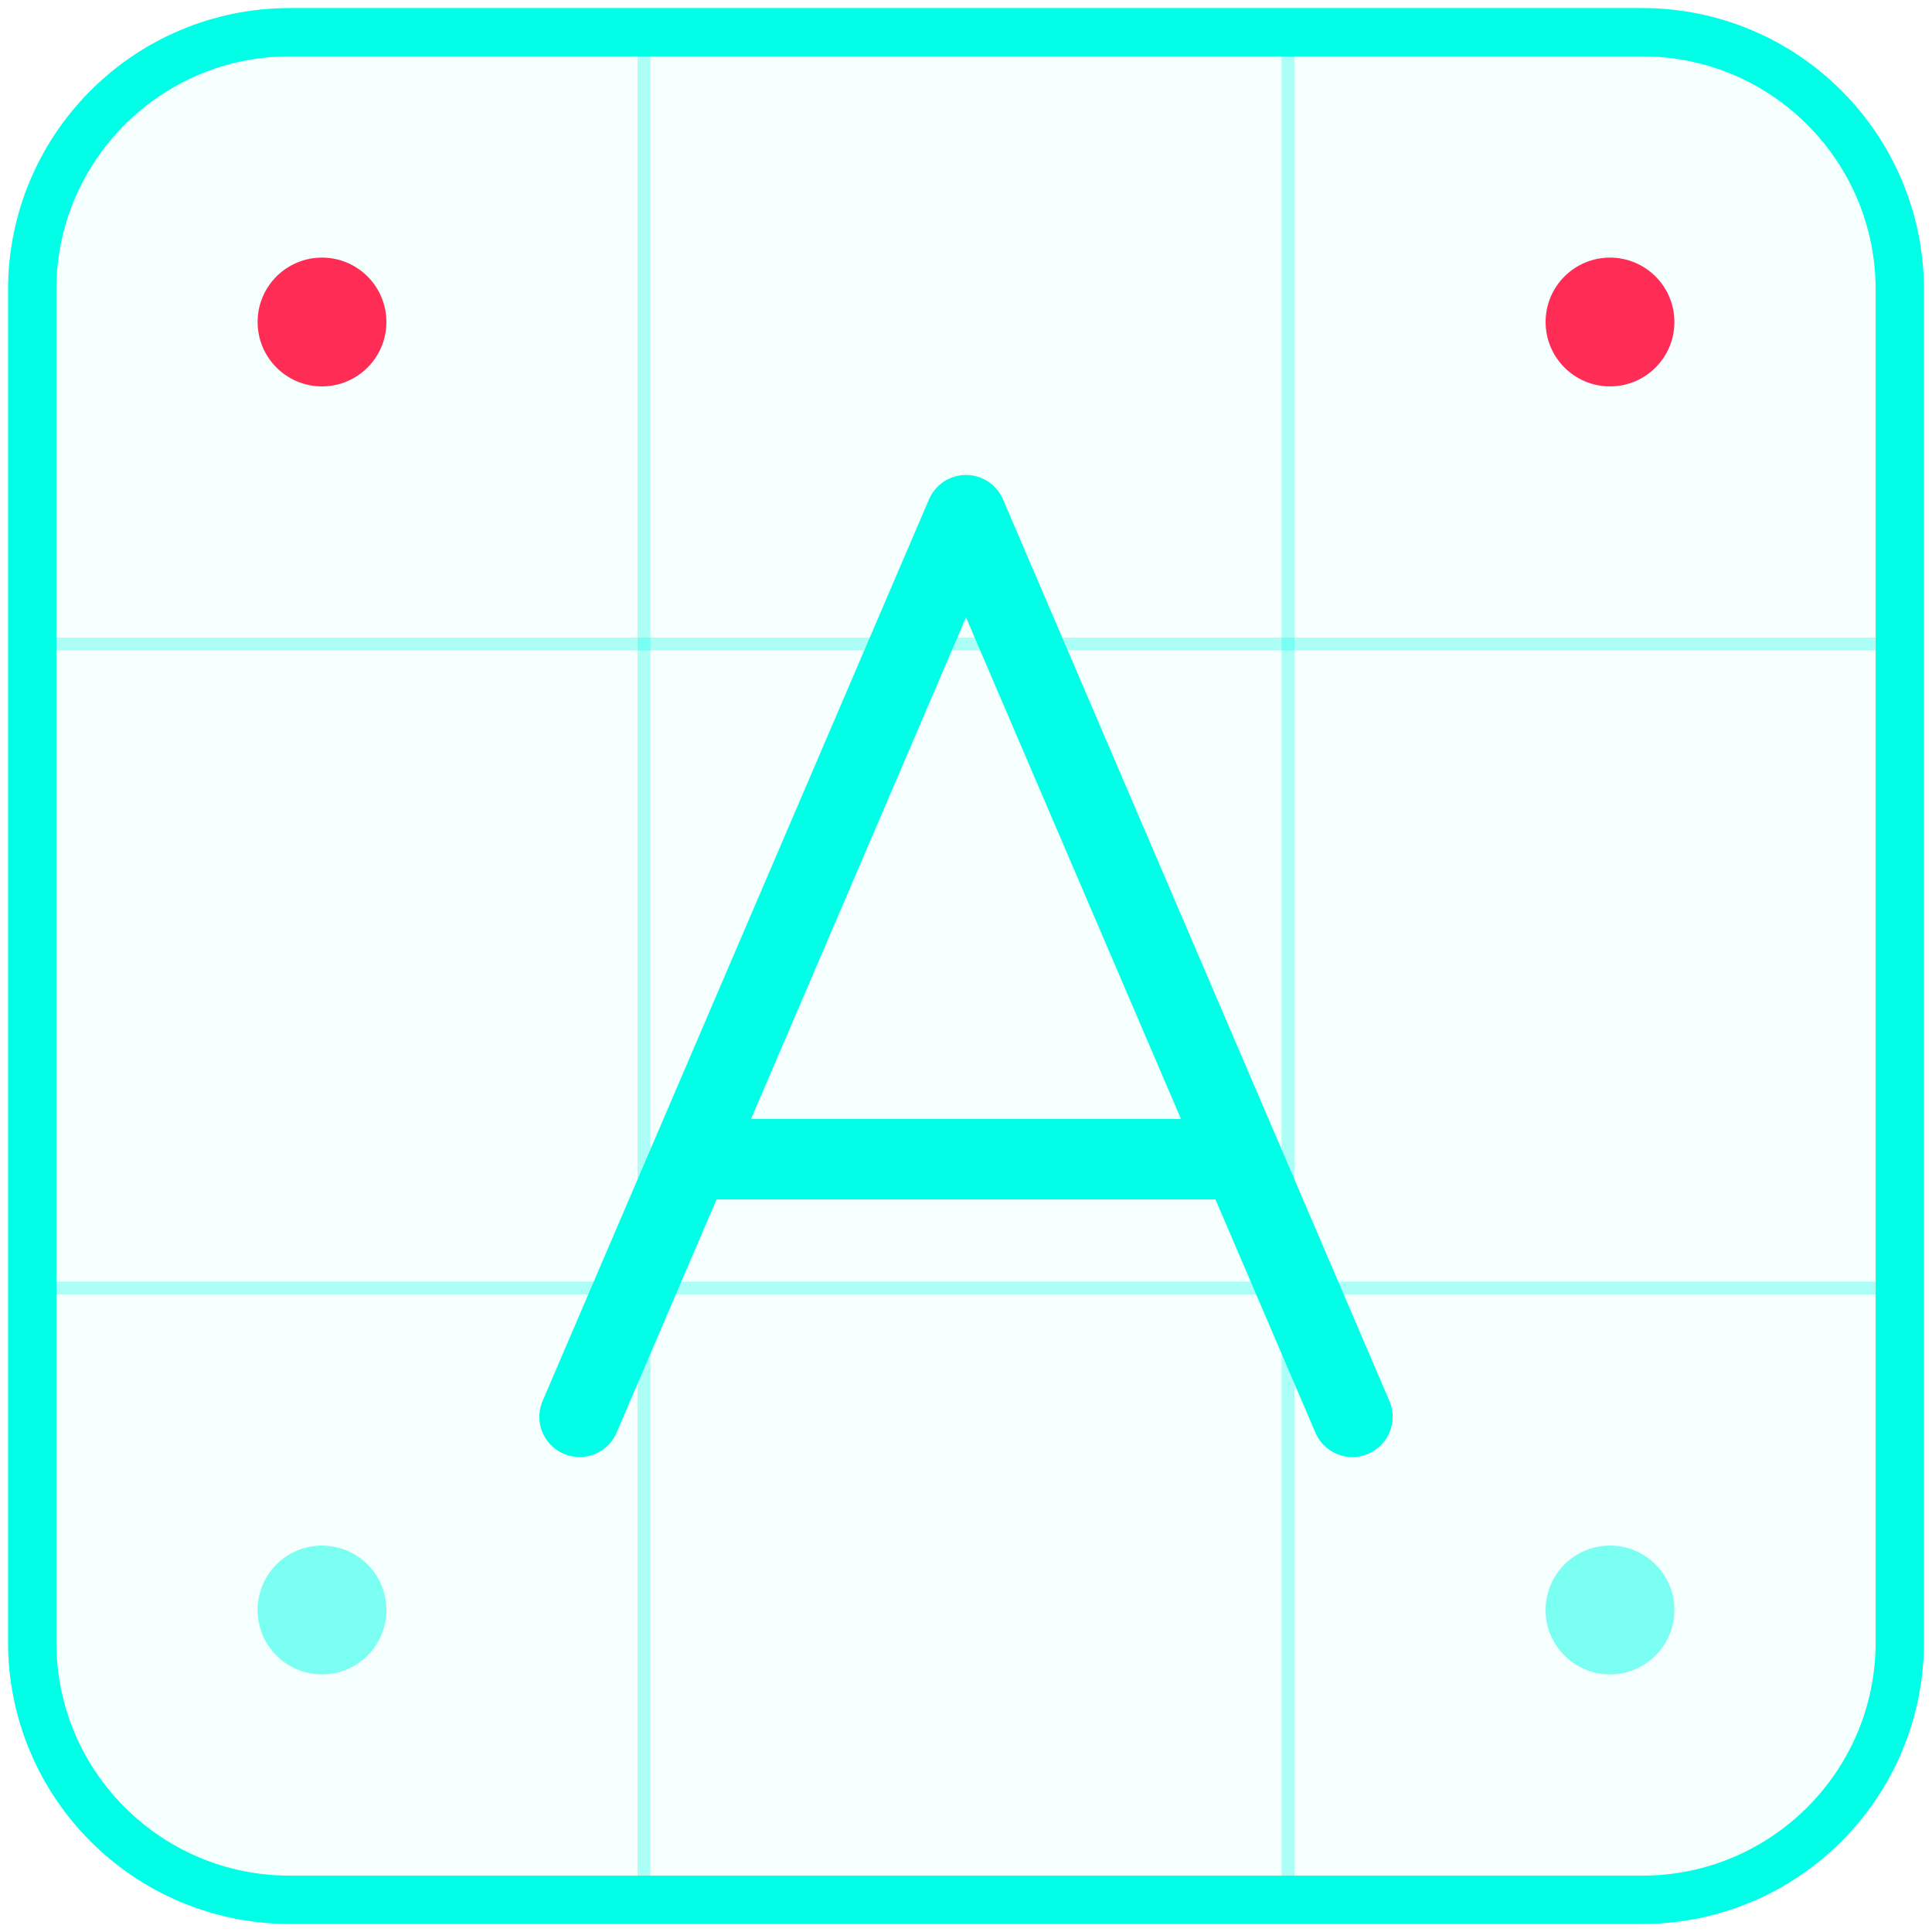
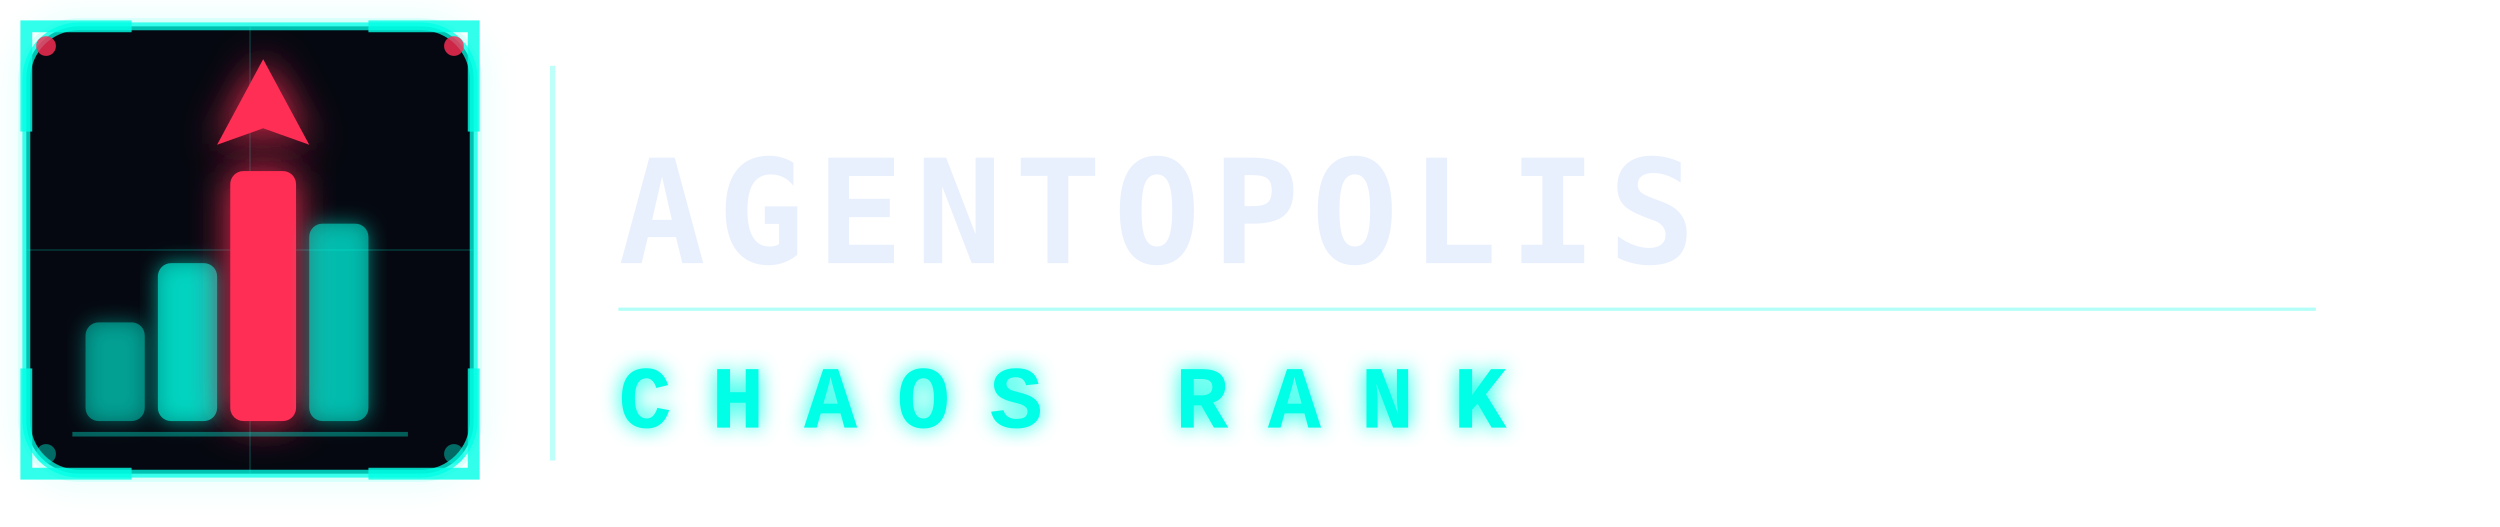
- <svg xmlns="http://www.w3.org/2000/svg" viewBox="0 0 60 60" fill="none">
-   <rect x="1" y="1" width="58" height="58" rx="8" stroke="#00ffe6" stroke-width="1.5" fill="rgba(0,255,230,0.04)" />
-   <line x1="20" y1="1" x2="20" y2="59" stroke="#00ffe6" stroke-width="0.4" stroke-opacity="0.3" />
-   <line x1="40" y1="1" x2="40" y2="59" stroke="#00ffe6" stroke-width="0.4" stroke-opacity="0.3" />
-   <line x1="1" y1="20" x2="59" y2="20" stroke="#00ffe6" stroke-width="0.4" stroke-opacity="0.3" />
-   <line x1="1" y1="40" x2="59" y2="40" stroke="#00ffe6" stroke-width="0.4" stroke-opacity="0.3" />
-   <path d="M18 44 L30 16 L42 44" stroke="#00ffe6" stroke-width="2.5" stroke-linecap="round" stroke-linejoin="round" fill="none" />
-   <line x1="22" y1="36" x2="38" y2="36" stroke="#00ffe6" stroke-width="2.5" stroke-linecap="round" />
-   <circle cx="10" cy="10" r="2" fill="#ff2d55" />
-   <circle cx="50" cy="10" r="2" fill="#ff2d55" />
-   <circle cx="10" cy="50" r="2" fill="#00ffe6" fill-opacity="0.5" />
-   <circle cx="50" cy="50" r="2" fill="#00ffe6" fill-opacity="0.5" />
+ <svg xmlns="http://www.w3.org/2000/svg" viewBox="0 0 380 80" fill="none" role="img" aria-label="AGENTOPOLIS CHAOS RANK">
+   <defs>
+     <filter id="glow-c" x="-40%" y="-40%" width="180%" height="180%">
+       <feGaussianBlur stdDeviation="2.5" result="blur" />
+       <feMerge>
+         <feMergeNode in="blur" />
+         <feMergeNode in="SourceGraphic" />
+       </feMerge>
+     </filter>
+     <filter id="glow-r" x="-60%" y="-60%" width="220%" height="220%">
+       <feGaussianBlur stdDeviation="3" result="blur" />
+       <feMerge>
+         <feMergeNode in="blur" />
+         <feMergeNode in="SourceGraphic" />
+       </feMerge>
+     </filter>
+     <filter id="glow-sm" x="-30%" y="-30%" width="160%" height="160%">
+       <feGaussianBlur stdDeviation="1.5" result="blur" />
+       <feMerge>
+         <feMergeNode in="blur" />
+         <feMergeNode in="SourceGraphic" />
+       </feMerge>
+     </filter>
+   </defs>
+   <g transform="translate(4,4)">
+     <rect x="0" y="0" width="68" height="68" rx="8" fill="none" stroke="#00ffe6" stroke-width="2.5" opacity="0.15" filter="url(#glow-c)" />
+     <rect x="0" y="0" width="68" height="68" rx="8" fill="#050810" stroke="#00ffe6" stroke-width="1.2" stroke-opacity="0.75" />
+     <line x1="0" y1="34" x2="68" y2="34" stroke="#00ffe6" stroke-width="0.3" opacity="0.15" />
+     <line x1="34" y1="0" x2="34" y2="68" stroke="#00ffe6" stroke-width="0.3" opacity="0.15" />
+     <polyline points="0,16 0,0 16,0" stroke="#00ffe6" stroke-width="1.8" fill="none" opacity="0.8" />
+     <polyline points="52,0 68,0 68,16" stroke="#00ffe6" stroke-width="1.8" fill="none" opacity="0.8" />
+     <polyline points="0,52 0,68 16,68" stroke="#00ffe6" stroke-width="1.8" fill="none" opacity="0.8" />
+     <polyline points="52,68 68,68 68,52" stroke="#00ffe6" stroke-width="1.8" fill="none" opacity="0.8" />
+     <rect x="9" y="45" width="9" height="15" rx="2" fill="#00ffe6" fill-opacity="0.38" filter="url(#glow-sm)" />
+     <rect x="20" y="36" width="9" height="24" rx="2" fill="#00ffe6" fill-opacity="0.58" filter="url(#glow-sm)" />
+     <rect x="31" y="22" width="10" height="38" rx="2" fill="#ff2d55" filter="url(#glow-r)" />
+     <rect x="43" y="30" width="9" height="30" rx="2" fill="#00ffe6" fill-opacity="0.48" filter="url(#glow-sm)" />
+     <path d="M36 5 L29 18 L36 15.5 L43 18 Z" fill="#ff2d55" filter="url(#glow-r)" />
+     <line x1="7" y1="62" x2="58" y2="62" stroke="#00ffe6" stroke-width="0.7" opacity="0.35" />
+     <circle cx="3" cy="3" r="1.5" fill="#ff2d55" opacity="0.8" />
+     <circle cx="65" cy="3" r="1.5" fill="#ff2d55" opacity="0.8" />
+     <circle cx="3" cy="65" r="1.5" fill="#00ffe6" opacity="0.4" />
+     <circle cx="65" cy="65" r="1.5" fill="#00ffe6" opacity="0.4" />
+   </g>
+   <line x1="84" y1="10" x2="84" y2="70" stroke="#00ffe6" stroke-width="0.8" opacity="0.25" />
+   <g transform="translate(94, 0)">
+     <text y="40" font-family="'Orbitron','Space Grotesk','JetBrains Mono',monospace" font-weight="900" font-size="22" fill="#e8f0fe" letter-spacing="1.8">AGENTOPOLIS</text>
+     <line x1="0" y1="47" x2="258" y2="47" stroke="#00ffe6" stroke-width="0.5" opacity="0.3" />
+     <text y="65" font-family="'JetBrains Mono','Courier New',monospace" font-weight="700" font-size="13.5" fill="#00ffe6" letter-spacing="6" filter="url(#glow-sm)">CHAOS RANK</text>
+   </g>
</svg>
